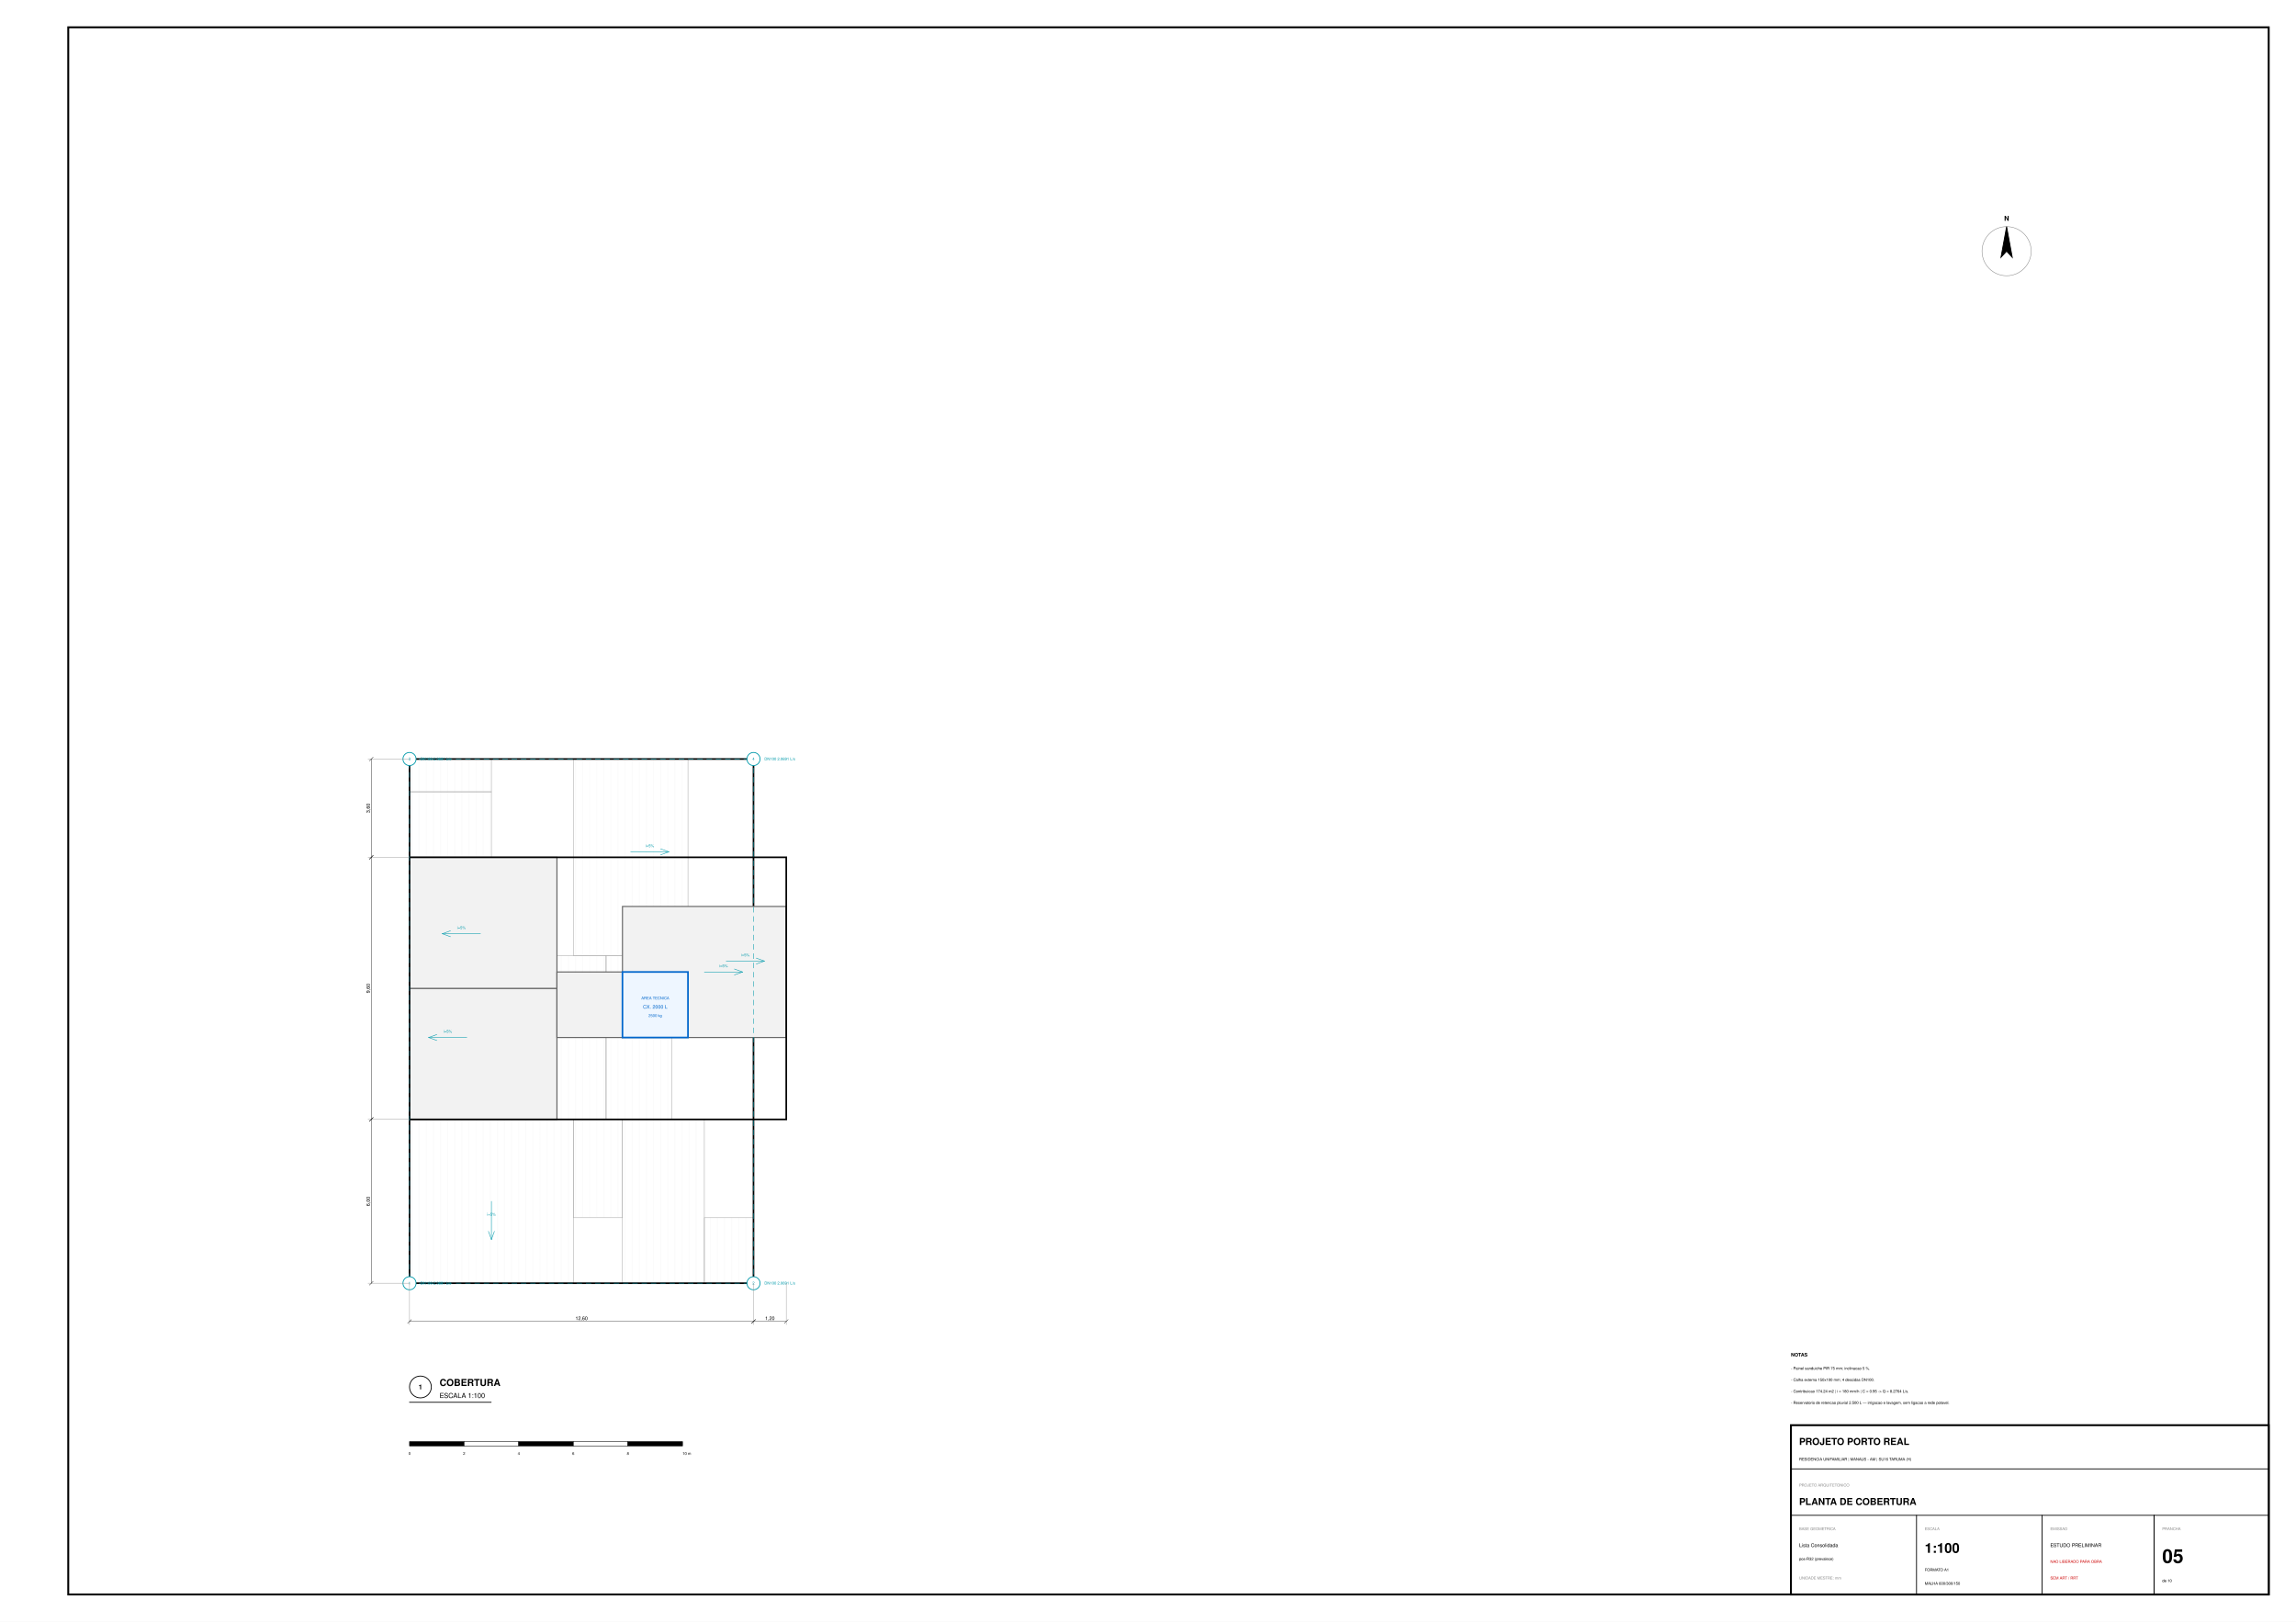
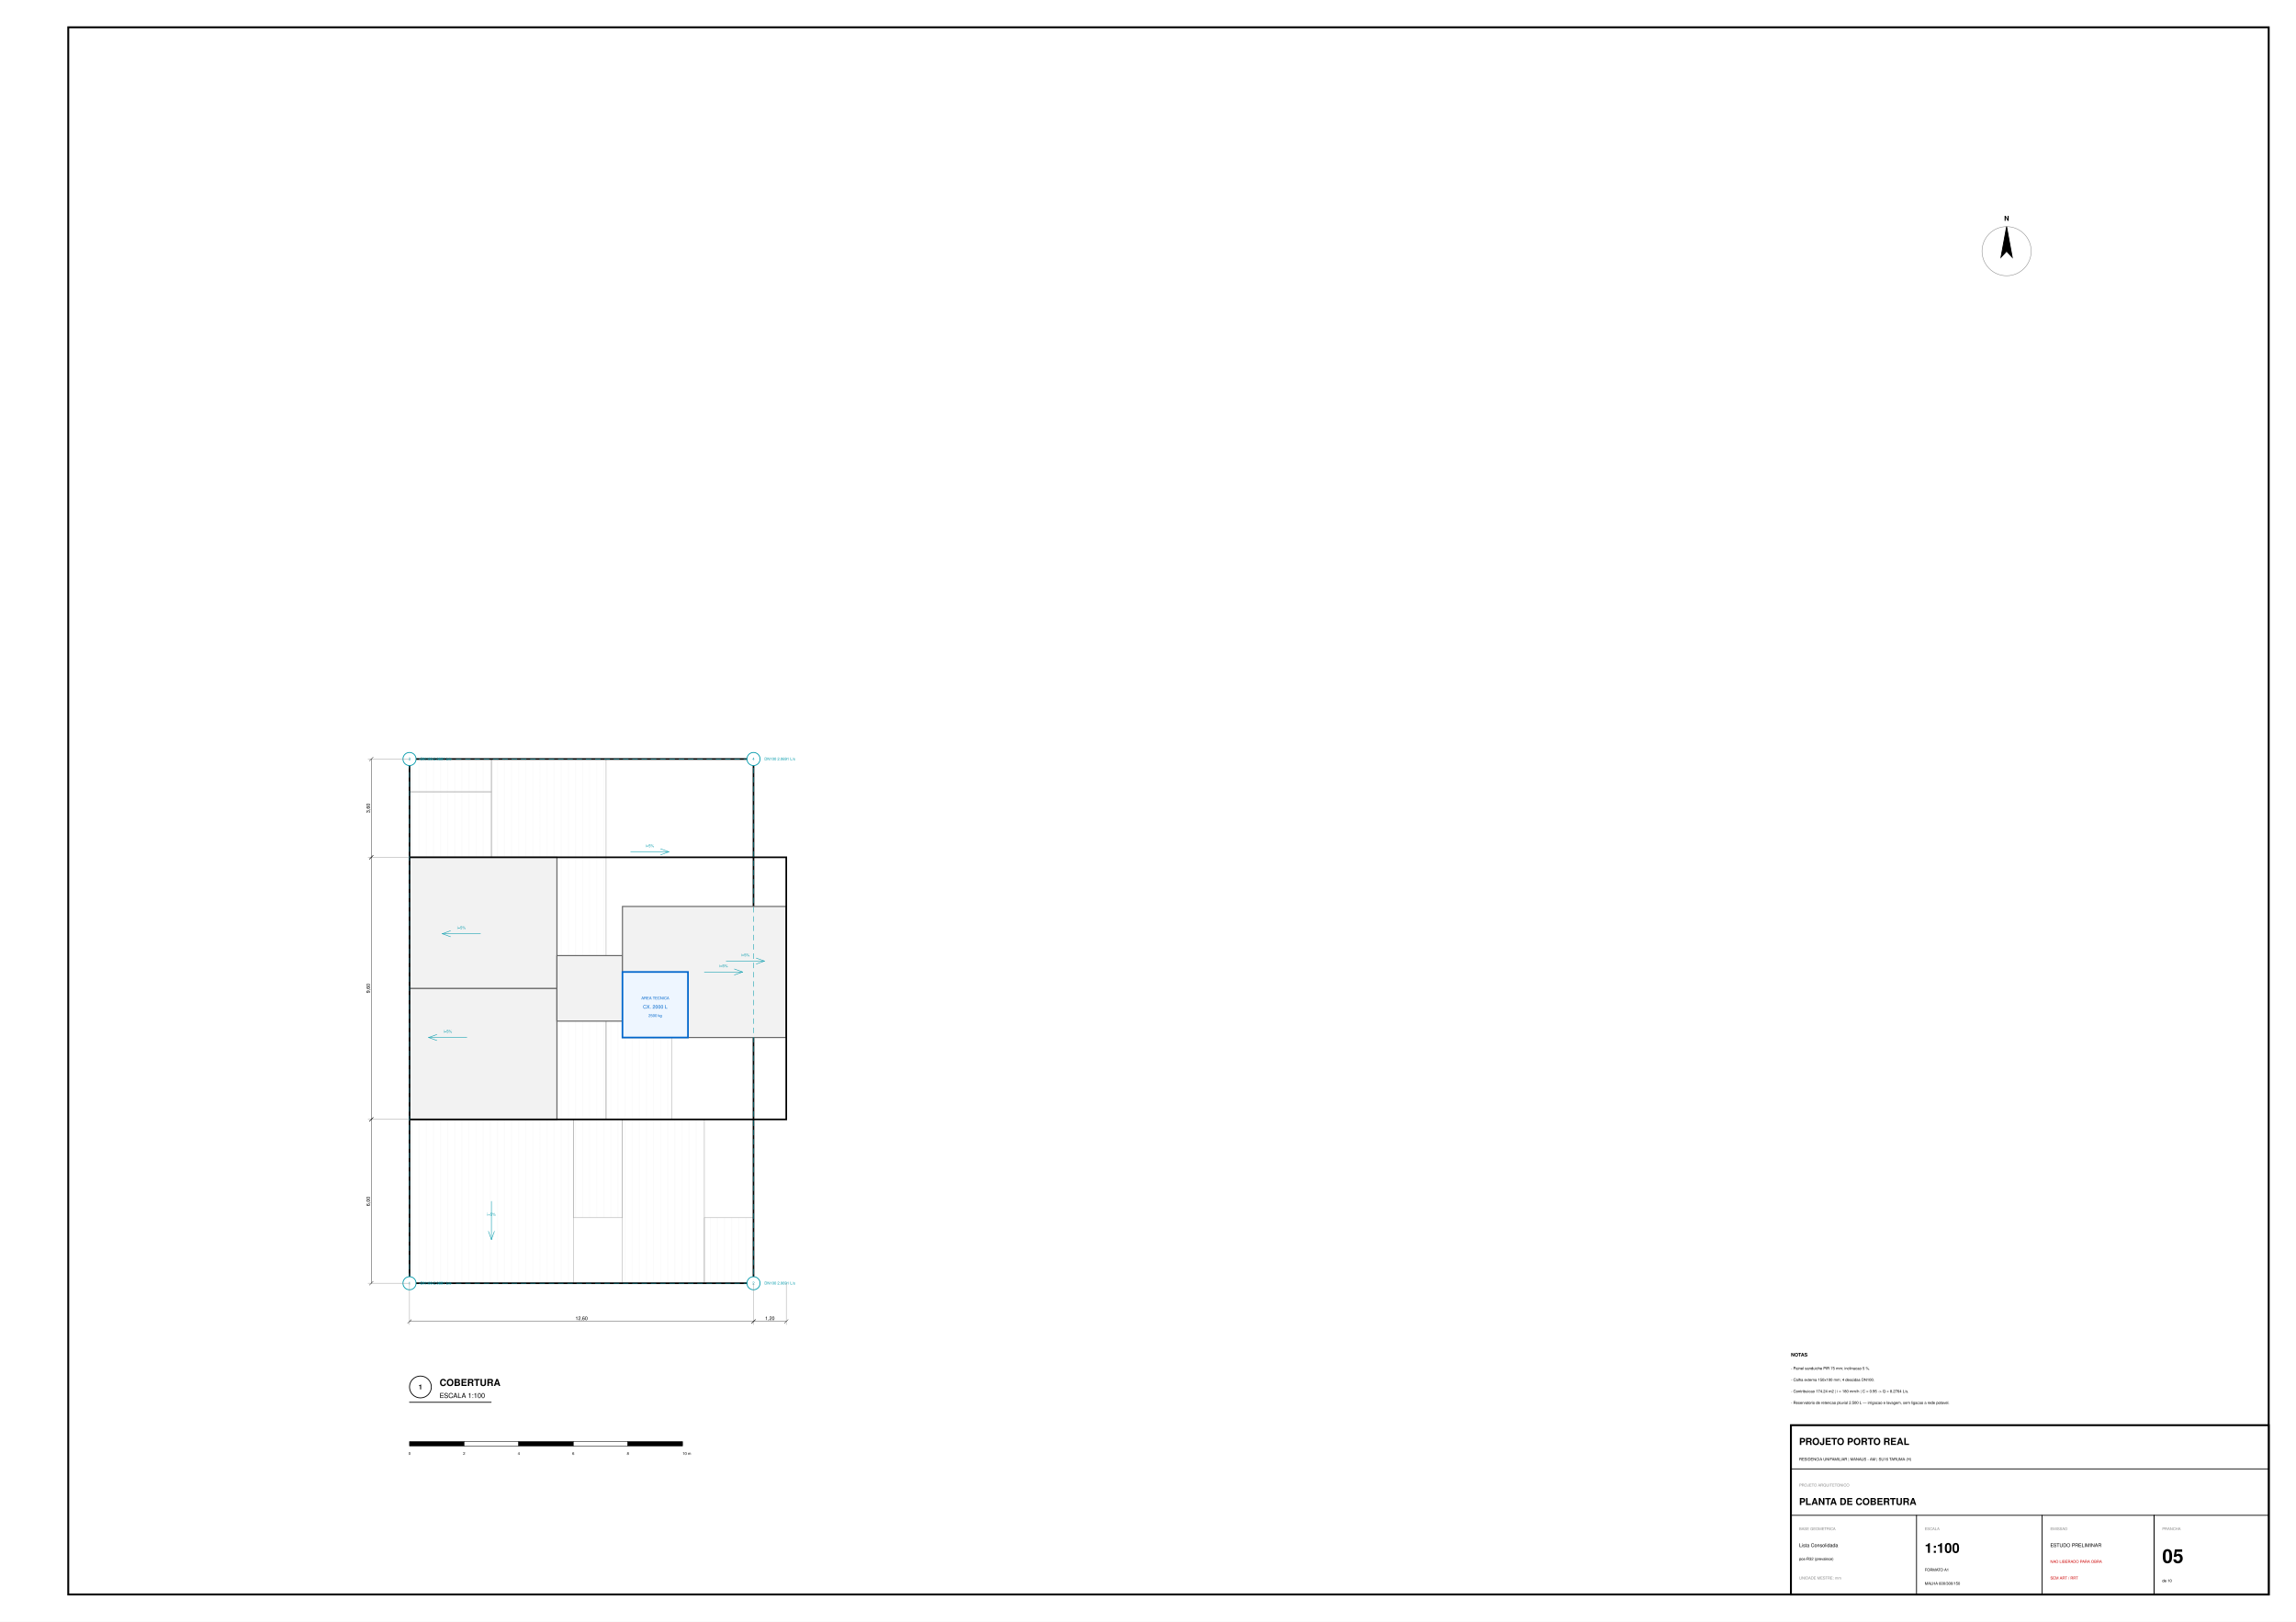
<svg xmlns="http://www.w3.org/2000/svg" version="1.1" width="841mm" height="594mm" viewBox="0 0 841 594">
  <rect width="841" height="594" fill="#ffffff" />
  <defs>
    <pattern id="pir" patternUnits="userSpaceOnUse" width="2.6" height="2.6" patternTransform="rotate(0)">
      <line x1="0" y1="0" x2="0" y2="2.6" stroke="#ccc" stroke-width="0.06" />
    </pattern>
  </defs>
  <rect x="25.0" y="10" width="806.00" height="574.00" fill="none" stroke="#000" stroke-width="0.7" />
  <polygon points="656.000,522.000 831.000,522.000 831.000,584.000 656.000,584.000" stroke="#000000" stroke-width="0.7" fill="#fff" stroke-linejoin="miter" />
  <text x="659.000" y="528.000" font-family="Helvetica, Arial, sans-serif" font-size="3.50" font-weight="bold" fill="#000000" text-anchor="start" dominant-baseline="middle">PROJETO PORTO REAL</text>
  <text x="659.000" y="534.500" font-family="Helvetica, Arial, sans-serif" font-size="1.40" font-weight="normal" fill="#000000" text-anchor="start" dominant-baseline="middle">RESIDENCIA UNIFAMILIAR  |  MANAUS - AM  |  SU16 TARUMA (H)</text>
  <line x1="656.000" y1="538.000" x2="831.000" y2="538.000" stroke="#000000" stroke-width="0.3" fill="none" stroke-linecap="round" />
  <text x="659.000" y="544.000" font-family="Helvetica, Arial, sans-serif" font-size="1.40" font-weight="normal" fill="#8a8a8a" text-anchor="start" dominant-baseline="middle">PROJETO ARQUITETONICO</text>
  <text x="659.000" y="550.000" font-family="Helvetica, Arial, sans-serif" font-size="3.50" font-weight="bold" fill="#000000" text-anchor="start" dominant-baseline="middle">PLANTA DE COBERTURA</text>
  <line x1="656.000" y1="555.000" x2="831.000" y2="555.000" stroke="#000000" stroke-width="0.3" fill="none" stroke-linecap="round" />
  <line x1="702.000" y1="555.000" x2="702.000" y2="584.000" stroke="#000000" stroke-width="0.3" fill="none" stroke-linecap="round" />
  <line x1="748.000" y1="555.000" x2="748.000" y2="584.000" stroke="#000000" stroke-width="0.3" fill="none" stroke-linecap="round" />
  <line x1="789.000" y1="555.000" x2="789.000" y2="584.000" stroke="#000000" stroke-width="0.3" fill="none" stroke-linecap="round" />
  <line x1="789.000" y1="555.000" x2="789.000" y2="584.000" stroke="#000000" stroke-width="0.3" fill="none" stroke-linecap="round" />
  <text x="659.000" y="560.000" font-family="Helvetica, Arial, sans-serif" font-size="1.40" font-weight="normal" fill="#8a8a8a" text-anchor="start" dominant-baseline="middle">BASE GEOMETRICA</text>
  <text x="659.000" y="566.000" font-family="Helvetica, Arial, sans-serif" font-size="1.80" font-weight="normal" fill="#000000" text-anchor="start" dominant-baseline="middle">Lista Consolidada</text>
  <text x="659.000" y="571.000" font-family="Helvetica, Arial, sans-serif" font-size="1.40" font-weight="normal" fill="#000000" text-anchor="start" dominant-baseline="middle">pos-R32 (prevalece)</text>
  <text x="659.000" y="578.000" font-family="Helvetica, Arial, sans-serif" font-size="1.40" font-weight="normal" fill="#8a8a8a" text-anchor="start" dominant-baseline="middle">UNIDADE MESTRE: mm</text>
  <text x="705.000" y="560.000" font-family="Helvetica, Arial, sans-serif" font-size="1.40" font-weight="normal" fill="#8a8a8a" text-anchor="start" dominant-baseline="middle">ESCALA</text>
  <text x="705.000" y="567.000" font-family="Helvetica, Arial, sans-serif" font-size="5.00" font-weight="bold" fill="#000000" text-anchor="start" dominant-baseline="middle">1:100</text>
  <text x="705.000" y="575.000" font-family="Helvetica, Arial, sans-serif" font-size="1.40" font-weight="normal" fill="#000000" text-anchor="start" dominant-baseline="middle">FORMATO A1</text>
  <text x="705.000" y="580.000" font-family="Helvetica, Arial, sans-serif" font-size="1.40" font-weight="normal" fill="#000000" text-anchor="start" dominant-baseline="middle">MALHA 600/300/150</text>
  <text x="751.000" y="560.000" font-family="Helvetica, Arial, sans-serif" font-size="1.40" font-weight="normal" fill="#8a8a8a" text-anchor="start" dominant-baseline="middle">EMISSAO</text>
  <text x="751.000" y="566.000" font-family="Helvetica, Arial, sans-serif" font-size="1.80" font-weight="normal" fill="#000000" text-anchor="start" dominant-baseline="middle">ESTUDO PRELIMINAR</text>
  <text x="751.000" y="572.000" font-family="Helvetica, Arial, sans-serif" font-size="1.40" font-weight="normal" fill="#c00" text-anchor="start" dominant-baseline="middle">NAO LIBERADO PARA OBRA</text>
  <text x="751.000" y="578.000" font-family="Helvetica, Arial, sans-serif" font-size="1.40" font-weight="normal" fill="#c00" text-anchor="start" dominant-baseline="middle">SEM ART / RRT</text>
  <text x="792.000" y="560.000" font-family="Helvetica, Arial, sans-serif" font-size="1.40" font-weight="normal" fill="#8a8a8a" text-anchor="start" dominant-baseline="middle">PRANCHA</text>
  <text x="792.000" y="570.000" font-family="Helvetica, Arial, sans-serif" font-size="7.00" font-weight="bold" fill="#000000" text-anchor="start" dominant-baseline="middle">05</text>
  <text x="792.000" y="579.000" font-family="Helvetica, Arial, sans-serif" font-size="1.40" font-weight="normal" fill="#000000" text-anchor="start" dominant-baseline="middle">de 10</text>
  <text x="656.000" y="496.200" font-family="Helvetica, Arial, sans-serif" font-size="1.80" font-weight="bold" fill="#000000" text-anchor="start" dominant-baseline="middle">NOTAS</text>
  <text x="656.000" y="501.200" font-family="Helvetica, Arial, sans-serif" font-size="1.40" font-weight="normal" fill="#000000" text-anchor="start" dominant-baseline="middle">- Painel sanduiche PIR 75 mm; inclinacao 5 %.</text>
  <text x="656.000" y="505.400" font-family="Helvetica, Arial, sans-serif" font-size="1.40" font-weight="normal" fill="#000000" text-anchor="start" dominant-baseline="middle">- Calha externa 150x100 mm; 4 descidas DN100.</text>
  <text x="656.000" y="509.600" font-family="Helvetica, Arial, sans-serif" font-size="1.40" font-weight="normal" fill="#000000" text-anchor="start" dominant-baseline="middle">- Contribuicao 174.24 m2 | i = 180 mm/h | C = 0.95 -&gt; Q = 8.2764 L/s.</text>
  <text x="656.000" y="513.800" font-family="Helvetica, Arial, sans-serif" font-size="1.40" font-weight="normal" fill="#000000" text-anchor="start" dominant-baseline="middle">- Reservatorio de retencao pluvial 2.500 L — irrigacao e lavagem, sem ligacao a rede potavel.</text>
  <polygon points="150.000,470.000 210.000,470.000 210.000,410.000 150.000,410.000" stroke="#aaa" stroke-width="0.18" fill="url(#pir)" stroke-linejoin="miter" />
  <polygon points="210.000,446.000 228.000,446.000 228.000,410.000 210.000,410.000" stroke="#aaa" stroke-width="0.18" fill="url(#pir)" stroke-linejoin="miter" />
  <polygon points="228.000,470.000 258.000,470.000 258.000,410.000 228.000,410.000" stroke="#aaa" stroke-width="0.18" fill="url(#pir)" stroke-linejoin="miter" />
  <polygon points="258.000,470.000 276.000,470.000 276.000,446.000 258.000,446.000" stroke="#aaa" stroke-width="0.18" fill="url(#pir)" stroke-linejoin="miter" />
-   <polygon points="150.000,410.000 180.000,410.000 180.000,350.000 150.000,350.000" stroke="#aaa" stroke-width="0.18" fill="url(#pir)" stroke-linejoin="miter" />
+   <polygon points="150.000,410.000 180.000,410.000 180.000,380.000 150.000,380.000" stroke="#aaa" stroke-width="0.18" fill="url(#pir)" stroke-linejoin="miter" />
+   <polygon points="150.000,380.000 180.000,380.000 180.000,350.000 150.000,350.000" stroke="#aaa" stroke-width="0.18" fill="url(#pir)" stroke-linejoin="miter" />
  <polygon points="180.000,410.000 222.000,410.000 222.000,350.000 180.000,350.000" stroke="#aaa" stroke-width="0.18" fill="url(#pir)" stroke-linejoin="miter" />
  <polygon points="222.000,410.000 246.000,410.000 246.000,350.000 222.000,350.000" stroke="#aaa" stroke-width="0.18" fill="url(#pir)" stroke-linejoin="miter" />
-   <polygon points="150.000,350.000 180.000,350.000 180.000,320.000 150.000,320.000" stroke="#aaa" stroke-width="0.18" fill="url(#pir)" stroke-linejoin="miter" />
-   <polygon points="150.000,320.000 180.000,320.000 180.000,290.000 150.000,290.000" stroke="#aaa" stroke-width="0.18" fill="url(#pir)" stroke-linejoin="miter" />
+   <polygon points="150.000,350.000 180.000,350.000 180.000,290.000 150.000,290.000" stroke="#aaa" stroke-width="0.18" fill="url(#pir)" stroke-linejoin="miter" />
+   <polygon points="180.000,350.000 222.000,350.000 222.000,278.000 180.000,278.000" stroke="#aaa" stroke-width="0.18" fill="url(#pir)" stroke-linejoin="miter" />
  <polygon points="150.000,290.000 180.000,290.000 180.000,278.000 150.000,278.000" stroke="#aaa" stroke-width="0.18" fill="url(#pir)" stroke-linejoin="miter" />
-   <polygon points="210.000,350.000 252.000,350.000 252.000,278.000 210.000,278.000" stroke="#aaa" stroke-width="0.18" fill="url(#pir)" stroke-linejoin="miter" />
  <polygon points="150.000,470.000 276.000,470.000 276.000,278.000 150.000,278.000" stroke="#000000" stroke-width="0.6" fill="none" stroke-linejoin="miter" />
  <polygon points="150.000,410.000 204.000,410.000 204.000,362.000 150.000,362.000" stroke="#666" stroke-width="0.4" fill="#f2f2f2" stroke-linejoin="miter" />
  <polygon points="150.000,362.000 204.000,362.000 204.000,314.000 150.000,314.000" stroke="#666" stroke-width="0.4" fill="#f2f2f2" stroke-linejoin="miter" />
-   <polygon points="204.000,380.000 228.000,380.000 228.000,356.000 204.000,356.000" stroke="#666" stroke-width="0.4" fill="#f2f2f2" stroke-linejoin="miter" />
+   <polygon points="204.000,374.000 228.000,374.000 228.000,350.000 204.000,350.000" stroke="#666" stroke-width="0.4" fill="#f2f2f2" stroke-linejoin="miter" />
  <polygon points="228.000,380.000 288.000,380.000 288.000,332.000 228.000,332.000" stroke="#666" stroke-width="0.4" fill="#f2f2f2" stroke-linejoin="miter" />
  <polygon points="150.000,410.000 288.000,410.000 288.000,314.000 150.000,314.000" stroke="#000000" stroke-width="0.6" fill="none" stroke-linejoin="miter" />
  <line x1="180.000" y1="440.000" x2="180.000" y2="454.000" stroke="#09a" stroke-width="0.18" fill="none" stroke-linecap="round" />
  <line x1="180.000" y1="454.000" x2="181.094" y2="450.993" stroke="#09a" stroke-width="0.18" fill="none" stroke-linecap="round" />
  <line x1="180.000" y1="454.000" x2="178.906" y2="450.993" stroke="#09a" stroke-width="0.18" fill="none" stroke-linecap="round" />
  <text x="180.000" y="444.800" font-family="Helvetica, Arial, sans-serif" font-size="1.40" font-weight="normal" fill="#09a" text-anchor="middle" dominant-baseline="middle">i=5%</text>
  <line x1="171.000" y1="380.000" x2="157.000" y2="380.000" stroke="#09a" stroke-width="0.18" fill="none" stroke-linecap="round" />
  <line x1="157.000" y1="380.000" x2="160.007" y2="381.094" stroke="#09a" stroke-width="0.18" fill="none" stroke-linecap="round" />
  <line x1="157.000" y1="380.000" x2="160.007" y2="378.906" stroke="#09a" stroke-width="0.18" fill="none" stroke-linecap="round" />
  <text x="164.000" y="377.800" font-family="Helvetica, Arial, sans-serif" font-size="1.40" font-weight="normal" fill="#09a" text-anchor="middle" dominant-baseline="middle">i=5%</text>
  <line x1="231.000" y1="312.000" x2="245.000" y2="312.000" stroke="#09a" stroke-width="0.18" fill="none" stroke-linecap="round" />
  <line x1="245.000" y1="312.000" x2="241.993" y2="310.906" stroke="#09a" stroke-width="0.18" fill="none" stroke-linecap="round" />
  <line x1="245.000" y1="312.000" x2="241.993" y2="313.094" stroke="#09a" stroke-width="0.18" fill="none" stroke-linecap="round" />
  <text x="238.000" y="309.800" font-family="Helvetica, Arial, sans-serif" font-size="1.40" font-weight="normal" fill="#09a" text-anchor="middle" dominant-baseline="middle">i=5%</text>
  <line x1="266.000" y1="352.000" x2="280.000" y2="352.000" stroke="#09a" stroke-width="0.18" fill="none" stroke-linecap="round" />
  <line x1="280.000" y1="352.000" x2="276.993" y2="350.906" stroke="#09a" stroke-width="0.18" fill="none" stroke-linecap="round" />
  <line x1="280.000" y1="352.000" x2="276.993" y2="353.094" stroke="#09a" stroke-width="0.18" fill="none" stroke-linecap="round" />
  <text x="273.000" y="349.800" font-family="Helvetica, Arial, sans-serif" font-size="1.40" font-weight="normal" fill="#09a" text-anchor="middle" dominant-baseline="middle">i=5%</text>
  <line x1="176.000" y1="342.000" x2="162.000" y2="342.000" stroke="#09a" stroke-width="0.18" fill="none" stroke-linecap="round" />
  <line x1="162.000" y1="342.000" x2="165.007" y2="343.094" stroke="#09a" stroke-width="0.18" fill="none" stroke-linecap="round" />
  <line x1="162.000" y1="342.000" x2="165.007" y2="340.906" stroke="#09a" stroke-width="0.18" fill="none" stroke-linecap="round" />
  <text x="169.000" y="339.800" font-family="Helvetica, Arial, sans-serif" font-size="1.40" font-weight="normal" fill="#09a" text-anchor="middle" dominant-baseline="middle">i=5%</text>
  <line x1="258.000" y1="356.000" x2="272.000" y2="356.000" stroke="#09a" stroke-width="0.18" fill="none" stroke-linecap="round" />
  <line x1="272.000" y1="356.000" x2="268.993" y2="354.906" stroke="#09a" stroke-width="0.18" fill="none" stroke-linecap="round" />
  <line x1="272.000" y1="356.000" x2="268.993" y2="357.094" stroke="#09a" stroke-width="0.18" fill="none" stroke-linecap="round" />
  <text x="265.000" y="353.800" font-family="Helvetica, Arial, sans-serif" font-size="1.40" font-weight="normal" fill="#09a" text-anchor="middle" dominant-baseline="middle">i=5%</text>
  <polygon points="150.000,470.000 276.000,470.000 276.000,278.000 150.000,278.000" stroke="#09a" stroke-width="0.18" fill="none" stroke-dasharray="2,1.4" stroke-linejoin="miter" />
  <circle cx="150.000" cy="470.000" r="2.400" stroke="#09a" stroke-width="0.3" fill="#fff" />
  <text x="150.000" y="470.000" font-family="Helvetica, Arial, sans-serif" font-size="1.40" font-weight="normal" fill="#09a" text-anchor="middle" dominant-baseline="middle">1</text>
  <text x="154.000" y="470.000" font-family="Helvetica, Arial, sans-serif" font-size="1.40" font-weight="normal" fill="#09a" text-anchor="start" dominant-baseline="middle">DN100  2.0691 L/s</text>
  <circle cx="276.000" cy="470.000" r="2.400" stroke="#09a" stroke-width="0.3" fill="#fff" />
  <text x="276.000" y="470.000" font-family="Helvetica, Arial, sans-serif" font-size="1.40" font-weight="normal" fill="#09a" text-anchor="middle" dominant-baseline="middle">2</text>
  <text x="280.000" y="470.000" font-family="Helvetica, Arial, sans-serif" font-size="1.40" font-weight="normal" fill="#09a" text-anchor="start" dominant-baseline="middle">DN100  2.0691 L/s</text>
  <circle cx="150.000" cy="278.000" r="2.400" stroke="#09a" stroke-width="0.3" fill="#fff" />
  <text x="150.000" y="278.000" font-family="Helvetica, Arial, sans-serif" font-size="1.40" font-weight="normal" fill="#09a" text-anchor="middle" dominant-baseline="middle">3</text>
  <text x="154.000" y="278.000" font-family="Helvetica, Arial, sans-serif" font-size="1.40" font-weight="normal" fill="#09a" text-anchor="start" dominant-baseline="middle">DN100  2.0691 L/s</text>
  <circle cx="276.000" cy="278.000" r="2.400" stroke="#09a" stroke-width="0.3" fill="#fff" />
  <text x="276.000" y="278.000" font-family="Helvetica, Arial, sans-serif" font-size="1.40" font-weight="normal" fill="#09a" text-anchor="middle" dominant-baseline="middle">4</text>
  <text x="280.000" y="278.000" font-family="Helvetica, Arial, sans-serif" font-size="1.40" font-weight="normal" fill="#09a" text-anchor="start" dominant-baseline="middle">DN100  2.0691 L/s</text>
  <polygon points="228.000,380.000 252.000,380.000 252.000,356.000 228.000,356.000" stroke="#06c" stroke-width="0.6" fill="#eef6ff" stroke-linejoin="miter" />
  <text x="240.000" y="365.600" font-family="Helvetica, Arial, sans-serif" font-size="1.40" font-weight="normal" fill="#06c" text-anchor="middle" dominant-baseline="middle">AREA TECNICA</text>
  <text x="240.000" y="368.800" font-family="Helvetica, Arial, sans-serif" font-size="1.80" font-weight="normal" fill="#06c" text-anchor="middle" dominant-baseline="middle">CX. 2000 L</text>
  <text x="240.000" y="372.000" font-family="Helvetica, Arial, sans-serif" font-size="1.40" font-weight="normal" fill="#06c" text-anchor="middle" dominant-baseline="middle">2500 kg</text>
  <line x1="150.000" y1="470.000" x2="150.000" y2="485.200" stroke="#8a8a8a" stroke-width="0.13" fill="none" stroke-linecap="round" />
  <line x1="276.000" y1="470.000" x2="276.000" y2="485.200" stroke="#8a8a8a" stroke-width="0.13" fill="none" stroke-linecap="round" />
  <line x1="288.000" y1="470.000" x2="288.000" y2="485.200" stroke="#8a8a8a" stroke-width="0.13" fill="none" stroke-linecap="round" />
  <line x1="150.000" y1="484.000" x2="288.000" y2="484.000" stroke="#000000" stroke-width="0.13" fill="none" stroke-linecap="round" />
  <line x1="149.300" y1="484.700" x2="150.700" y2="483.300" stroke="#000000" stroke-width="0.13" fill="none" stroke-linecap="round" />
  <line x1="275.300" y1="484.700" x2="276.700" y2="483.300" stroke="#000000" stroke-width="0.13" fill="none" stroke-linecap="round" />
  <text x="213.000" y="482.884" font-family="Helvetica, Arial, sans-serif" font-size="1.80" font-weight="normal" fill="#000000" text-anchor="middle" dominant-baseline="middle">12,60</text>
  <line x1="275.300" y1="484.700" x2="276.700" y2="483.300" stroke="#000000" stroke-width="0.13" fill="none" stroke-linecap="round" />
  <line x1="287.300" y1="484.700" x2="288.700" y2="483.300" stroke="#000000" stroke-width="0.13" fill="none" stroke-linecap="round" />
  <text x="282.000" y="482.884" font-family="Helvetica, Arial, sans-serif" font-size="1.80" font-weight="normal" fill="#000000" text-anchor="middle" dominant-baseline="middle">1,20</text>
  <line x1="150.000" y1="470.000" x2="134.800" y2="470.000" stroke="#8a8a8a" stroke-width="0.13" fill="none" stroke-linecap="round" />
  <line x1="150.000" y1="410.000" x2="134.800" y2="410.000" stroke="#8a8a8a" stroke-width="0.13" fill="none" stroke-linecap="round" />
  <line x1="150.000" y1="314.000" x2="134.800" y2="314.000" stroke="#8a8a8a" stroke-width="0.13" fill="none" stroke-linecap="round" />
  <line x1="150.000" y1="278.000" x2="134.800" y2="278.000" stroke="#8a8a8a" stroke-width="0.13" fill="none" stroke-linecap="round" />
  <line x1="136.000" y1="470.000" x2="136.000" y2="278.000" stroke="#000000" stroke-width="0.13" fill="none" stroke-linecap="round" />
  <line x1="135.300" y1="470.700" x2="136.700" y2="469.300" stroke="#000000" stroke-width="0.13" fill="none" stroke-linecap="round" />
  <line x1="135.300" y1="410.700" x2="136.700" y2="409.300" stroke="#000000" stroke-width="0.13" fill="none" stroke-linecap="round" />
  <text x="134.884" y="440.000" font-family="Helvetica, Arial, sans-serif" font-size="1.80" font-weight="normal" fill="#000000" text-anchor="middle" dominant-baseline="middle" transform="rotate(-90.00 134.884 440.000)">6,00</text>
  <line x1="135.300" y1="410.700" x2="136.700" y2="409.300" stroke="#000000" stroke-width="0.13" fill="none" stroke-linecap="round" />
  <line x1="135.300" y1="314.700" x2="136.700" y2="313.300" stroke="#000000" stroke-width="0.13" fill="none" stroke-linecap="round" />
  <text x="134.884" y="362.000" font-family="Helvetica, Arial, sans-serif" font-size="1.80" font-weight="normal" fill="#000000" text-anchor="middle" dominant-baseline="middle" transform="rotate(-90.00 134.884 362.000)">9,60</text>
  <line x1="135.300" y1="314.700" x2="136.700" y2="313.300" stroke="#000000" stroke-width="0.13" fill="none" stroke-linecap="round" />
  <line x1="135.300" y1="278.700" x2="136.700" y2="277.300" stroke="#000000" stroke-width="0.13" fill="none" stroke-linecap="round" />
  <text x="134.884" y="296.000" font-family="Helvetica, Arial, sans-serif" font-size="1.80" font-weight="normal" fill="#000000" text-anchor="middle" dominant-baseline="middle" transform="rotate(-90.00 134.884 296.000)">3,60</text>
  <circle cx="735.000" cy="92.000" r="9.000" stroke="#8a8a8a" stroke-width="0.18" fill="none" />
  <polygon points="735.000,83.000 737.067,94.256 735.000,92.000 732.933,94.256" stroke="#000000" stroke-width="0.3" fill="#000" stroke-linejoin="miter" />
  <text x="735.000" y="80.000" font-family="Helvetica, Arial, sans-serif" font-size="2.50" font-weight="bold" fill="#000000" text-anchor="middle" dominant-baseline="middle">N</text>
  <circle cx="154.000" cy="508.000" r="4.000" stroke="#000000" stroke-width="0.3" fill="none" />
  <text x="154.000" y="508.000" font-family="Helvetica, Arial, sans-serif" font-size="2.50" font-weight="bold" fill="#000000" text-anchor="middle" dominant-baseline="middle">1</text>
  <text x="161.000" y="506.400" font-family="Helvetica, Arial, sans-serif" font-size="3.50" font-weight="bold" fill="#000000" text-anchor="start" dominant-baseline="middle">COBERTURA</text>
  <text x="161.000" y="511.200" font-family="Helvetica, Arial, sans-serif" font-size="2.50" font-weight="normal" fill="#000000" text-anchor="start" dominant-baseline="middle">ESCALA 1:100</text>
  <line x1="150.000" y1="513.600" x2="179.900" y2="513.600" stroke="#000000" stroke-width="0.3" fill="none" stroke-linecap="round" />
  <polygon points="150.000,528.000 170.000,528.000 170.000,529.600 150.000,529.600" stroke="#000000" stroke-width="0.18" fill="#000" stroke-linejoin="miter" />
  <text x="150.000" y="532.400" font-family="Helvetica, Arial, sans-serif" font-size="1.40" font-weight="normal" fill="#000000" text-anchor="middle" dominant-baseline="middle">0</text>
  <polygon points="170.000,528.000 190.000,528.000 190.000,529.600 170.000,529.600" stroke="#000000" stroke-width="0.18" fill="#fff" stroke-linejoin="miter" />
  <text x="170.000" y="532.400" font-family="Helvetica, Arial, sans-serif" font-size="1.40" font-weight="normal" fill="#000000" text-anchor="middle" dominant-baseline="middle">2</text>
  <polygon points="190.000,528.000 210.000,528.000 210.000,529.600 190.000,529.600" stroke="#000000" stroke-width="0.18" fill="#000" stroke-linejoin="miter" />
  <text x="190.000" y="532.400" font-family="Helvetica, Arial, sans-serif" font-size="1.40" font-weight="normal" fill="#000000" text-anchor="middle" dominant-baseline="middle">4</text>
  <polygon points="210.000,528.000 230.000,528.000 230.000,529.600 210.000,529.600" stroke="#000000" stroke-width="0.18" fill="#fff" stroke-linejoin="miter" />
  <text x="210.000" y="532.400" font-family="Helvetica, Arial, sans-serif" font-size="1.40" font-weight="normal" fill="#000000" text-anchor="middle" dominant-baseline="middle">6</text>
  <polygon points="230.000,528.000 250.000,528.000 250.000,529.600 230.000,529.600" stroke="#000000" stroke-width="0.18" fill="#000" stroke-linejoin="miter" />
  <text x="230.000" y="532.400" font-family="Helvetica, Arial, sans-serif" font-size="1.40" font-weight="normal" fill="#000000" text-anchor="middle" dominant-baseline="middle">8</text>
  <text x="250.000" y="532.400" font-family="Helvetica, Arial, sans-serif" font-size="1.40" font-weight="normal" fill="#000000" text-anchor="start" dominant-baseline="middle">10 m</text>
</svg>
